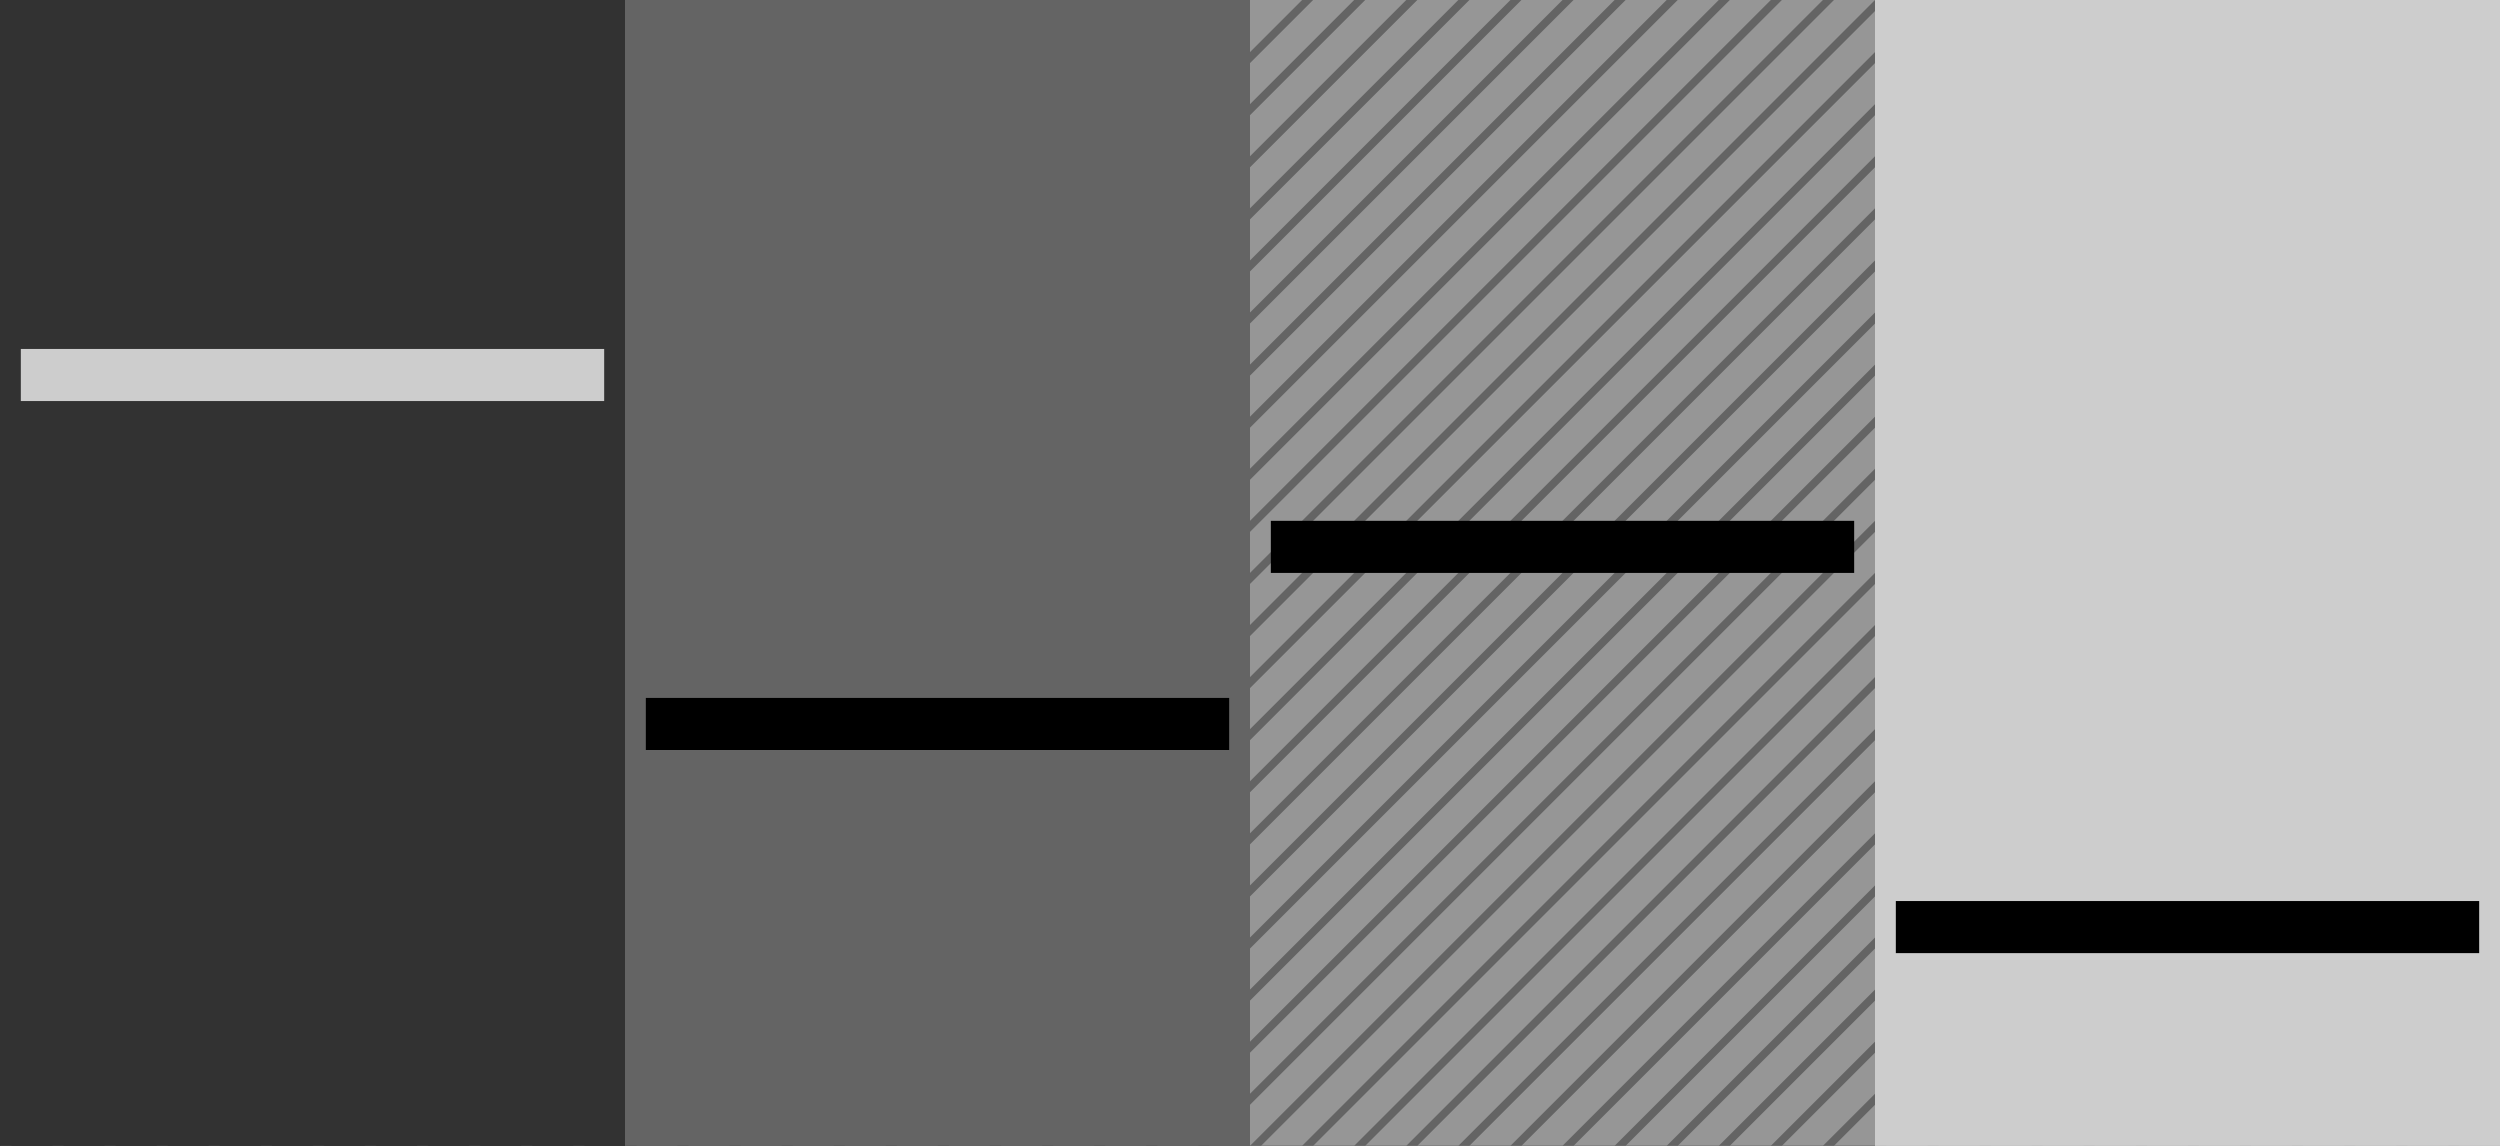
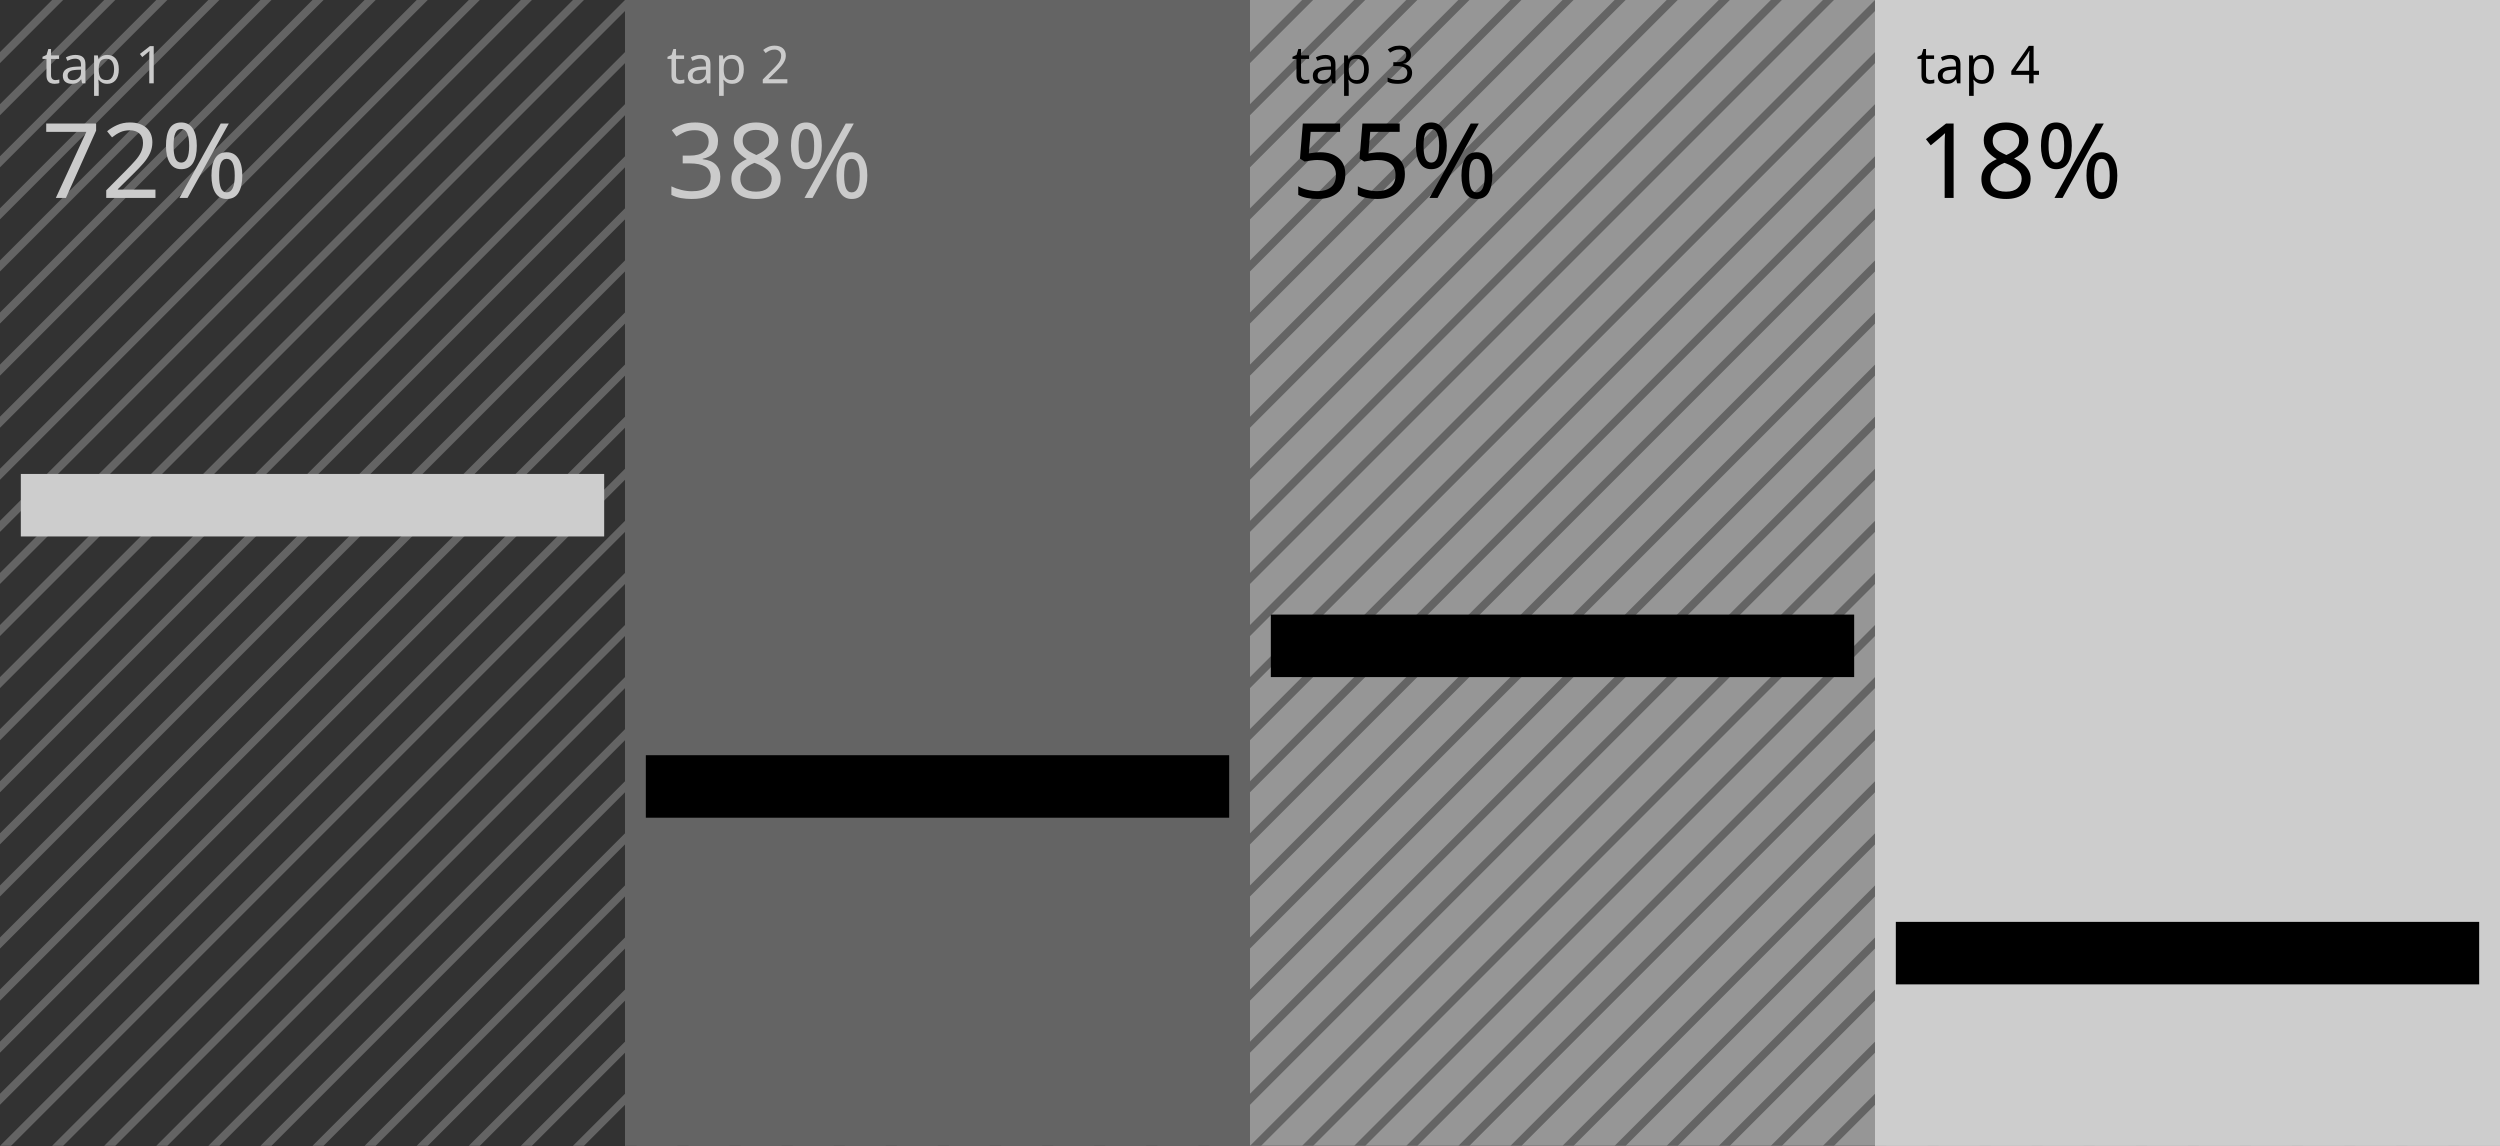
<svg xmlns="http://www.w3.org/2000/svg" width="480" height="220" viewBox="0 0 480 220">
  <g id="preview_canvas">
    <rect x="0" y="0" width="480" height="220" fill="#000000" stroke="none" />
  </g>
  <path d="M 0 0 L 120 0 L 120 220 L 0 220 Z" fill="#323232" stroke="none" stroke-width="0" />
  <path d="M 0 10 L 10 0 L 12.12 0 L 0 12.12 Z" fill="#646464" stroke="none" stroke-width="0" />
  <path d="M 0 20 L 20 0 L 22.12 0 L 0 22.12 Z" fill="#646464" stroke="none" stroke-width="0" />
  <path d="M 0 30 L 30 0 L 32.12 0 L 0 32.12 Z" fill="#646464" stroke="none" stroke-width="0" />
  <path d="M 0 40 L 40 0 L 42.12 0 L 0 42.12 Z" fill="#646464" stroke="none" stroke-width="0" />
  <path d="M 0 50 L 50 0 L 52.12 0 L 0 52.12 Z" fill="#646464" stroke="none" stroke-width="0" />
  <path d="M 0 60 L 60 0 L 62.12 0 L 0 62.12 Z" fill="#646464" stroke="none" stroke-width="0" />
  <path d="M 0 70 L 70 0 L 72.12 0 L 0 72.12 Z" fill="#646464" stroke="none" stroke-width="0" />
  <path d="M 0 80 L 80 0 L 82.12 0 L 0 82.12 Z" fill="#646464" stroke="none" stroke-width="0" />
  <path d="M 0 90 L 90 0 L 92.12 0 L 0 92.12 Z" fill="#646464" stroke="none" stroke-width="0" />
  <path d="M 0 100 L 100 0 L 102.12 0 L 0 102.12 Z" fill="#646464" stroke="none" stroke-width="0" />
  <path d="M 0 110 L 110 0 L 112.12 0 L 0 112.12 Z" fill="#646464" stroke="none" stroke-width="0" />
  <path d="M 0 120 L 120 0 L 120 2.12 L 0 122.12 Z" fill="#646464" stroke="none" stroke-width="0" />
  <path d="M 0 130 L 120 10 L 120 12.12 L 0 132.12 Z" fill="#646464" stroke="none" stroke-width="0" />
  <path d="M 0 140 L 120 20 L 120 22.12 L 0 142.12 Z" fill="#646464" stroke="none" stroke-width="0" />
  <path d="M 0 150 L 120 30 L 120 32.12 L 0 152.12 Z" fill="#646464" stroke="none" stroke-width="0" />
  <path d="M 0 160 L 120 40 L 120 42.12 L 0 162.12 Z" fill="#646464" stroke="none" stroke-width="0" />
  <path d="M 0 170 L 120 50 L 120 52.12 L 0 172.12 Z" fill="#646464" stroke="none" stroke-width="0" />
  <path d="M 0 180 L 120 60 L 120 62.12 L 0 182.12 Z" fill="#646464" stroke="none" stroke-width="0" />
  <path d="M 0 190 L 120 70 L 120 72.12 L 0 192.12 Z" fill="#646464" stroke="none" stroke-width="0" />
  <path d="M 0 200 L 120 80 L 120 82.12 L 0 202.12 Z" fill="#646464" stroke="none" stroke-width="0" />
  <path d="M 0 210 L 120 90 L 120 92.12 L 0 212.12 Z" fill="#646464" stroke="none" stroke-width="0" />
  <path d="M 0 220 L 120 100 L 120 102.12 L 2.12 220 Z" fill="#646464" stroke="none" stroke-width="0" />
  <path d="M 10 220 L 120 110 L 120 112.12 L 12.12 220 Z" fill="#646464" stroke="none" stroke-width="0" />
  <path d="M 20 220 L 120 120 L 120 122.12 L 22.12 220 Z" fill="#646464" stroke="none" stroke-width="0" />
  <path d="M 30 220 L 120 130 L 120 132.12 L 32.12 220 Z" fill="#646464" stroke="none" stroke-width="0" />
  <path d="M 40 220 L 120 140 L 120 142.12 L 42.12 220 Z" fill="#646464" stroke="none" stroke-width="0" />
  <path d="M 50 220 L 120 150 L 120 152.12 L 52.12 220 Z" fill="#646464" stroke="none" stroke-width="0" />
  <path d="M 60 220 L 120 160 L 120 162.12 L 62.12 220 Z" fill="#646464" stroke="none" stroke-width="0" />
  <path d="M 70 220 L 120 170 L 120 172.12 L 72.12 220 Z" fill="#646464" stroke="none" stroke-width="0" />
  <path d="M 80 220 L 120 180 L 120 182.12 L 82.12 220 Z" fill="#646464" stroke="none" stroke-width="0" />
  <path d="M 90 220 L 120 190 L 120 192.12 L 92.12 220 Z" fill="#646464" stroke="none" stroke-width="0" />
  <path d="M 100 220 L 120 200 L 120 202.12 L 102.12 220 Z" fill="#646464" stroke="none" stroke-width="0" />
  <path d="M 110 220 L 120 210 L 120 212.12 L 112.12 220 Z" fill="#646464" stroke="none" stroke-width="0" />
-   <path d="M 0 0 L 120 0 L 120 220 L 0 220 Z" fill="#323232" stroke="none" stroke-width="0" />
-   <path d="M 4 67 L 116 67 L 116 77 L 4 77 Z" fill="#CDCDCD" stroke="none" stroke-width="0" />
+   <path d="M 4 91 L 116 91 L 116 103 L 4 103 Z" fill="#CDCDCD" stroke="none" stroke-width="0" />
+   <text x="8" y="16" font-family="UniversNextPro-Light" font-size="10" fill="#CBCBCB" stroke="none" stroke-width="0">tap 1</text>
+   <text x="8" y="38" font-family="UniversNextPro-Light" font-size="20" fill="#CBCBCB" stroke="none" stroke-width="0">72%</text>
  <path d="M 120 0 L 240 0 L 240 220 L 120 220 Z" fill="#646464" stroke="none" stroke-width="0" />
  <path d="M 120 10 L 130 0 L 132.12 0 L 120 12.12 Z" fill="#323232" stroke="none" stroke-width="0" />
  <path d="M 120 20 L 140 0 L 142.12 0 L 120 22.12 Z" fill="#323232" stroke="none" stroke-width="0" />
  <path d="M 120 30 L 150 0 L 152.12 0 L 120 32.12 Z" fill="#323232" stroke="none" stroke-width="0" />
  <path d="M 120 40 L 160 0 L 162.12 0 L 120 42.12 Z" fill="#323232" stroke="none" stroke-width="0" />
  <path d="M 120 50 L 170 0 L 172.12 0 L 120 52.12 Z" fill="#323232" stroke="none" stroke-width="0" />
  <path d="M 120 60 L 180 0 L 182.12 0 L 120 62.12 Z" fill="#323232" stroke="none" stroke-width="0" />
  <path d="M 120 70 L 190 0 L 192.12 0 L 120 72.12 Z" fill="#323232" stroke="none" stroke-width="0" />
  <path d="M 120 80 L 200 0 L 202.12 0 L 120 82.12 Z" fill="#323232" stroke="none" stroke-width="0" />
  <path d="M 120 90 L 210 0 L 212.12 0 L 120 92.12 Z" fill="#323232" stroke="none" stroke-width="0" />
  <path d="M 120 100 L 220 0 L 222.12 0 L 120 102.12 Z" fill="#323232" stroke="none" stroke-width="0" />
  <path d="M 120 110 L 230 0 L 232.12 0 L 120 112.12 Z" fill="#323232" stroke="none" stroke-width="0" />
  <path d="M 120 120 L 240 0 L 240 2.12 L 120 122.12 Z" fill="#323232" stroke="none" stroke-width="0" />
  <path d="M 120 130 L 240 10 L 240 12.12 L 120 132.12 Z" fill="#323232" stroke="none" stroke-width="0" />
  <path d="M 120 140 L 240 20 L 240 22.12 L 120 142.12 Z" fill="#323232" stroke="none" stroke-width="0" />
  <path d="M 120 150 L 240 30 L 240 32.12 L 120 152.12 Z" fill="#323232" stroke="none" stroke-width="0" />
  <path d="M 120 160 L 240 40 L 240 42.12 L 120 162.12 Z" fill="#323232" stroke="none" stroke-width="0" />
  <path d="M 120 170 L 240 50 L 240 52.12 L 120 172.12 Z" fill="#323232" stroke="none" stroke-width="0" />
  <path d="M 120 180 L 240 60 L 240 62.12 L 120 182.12 Z" fill="#323232" stroke="none" stroke-width="0" />
  <path d="M 120 190 L 240 70 L 240 72.12 L 120 192.12 Z" fill="#323232" stroke="none" stroke-width="0" />
  <path d="M 120 200 L 240 80 L 240 82.12 L 120 202.12 Z" fill="#323232" stroke="none" stroke-width="0" />
  <path d="M 120 210 L 240 90 L 240 92.12 L 120 212.12 Z" fill="#323232" stroke="none" stroke-width="0" />
  <path d="M 120 220 L 240 100 L 240 102.12 L 122.12 220 Z" fill="#323232" stroke="none" stroke-width="0" />
  <path d="M 130 220 L 240 110 L 240 112.12 L 132.12 220 Z" fill="#323232" stroke="none" stroke-width="0" />
  <path d="M 140 220 L 240 120 L 240 122.12 L 142.12 220 Z" fill="#323232" stroke="none" stroke-width="0" />
  <path d="M 150 220 L 240 130 L 240 132.12 L 152.12 220 Z" fill="#323232" stroke="none" stroke-width="0" />
  <path d="M 160 220 L 240 140 L 240 142.12 L 162.12 220 Z" fill="#323232" stroke="none" stroke-width="0" />
  <path d="M 170 220 L 240 150 L 240 152.12 L 172.12 220 Z" fill="#323232" stroke="none" stroke-width="0" />
  <path d="M 180 220 L 240 160 L 240 162.12 L 182.12 220 Z" fill="#323232" stroke="none" stroke-width="0" />
  <path d="M 190 220 L 240 170 L 240 172.12 L 192.12 220 Z" fill="#323232" stroke="none" stroke-width="0" />
  <path d="M 200 220 L 240 180 L 240 182.12 L 202.12 220 Z" fill="#323232" stroke="none" stroke-width="0" />
  <path d="M 210 220 L 240 190 L 240 192.12 L 212.12 220 Z" fill="#323232" stroke="none" stroke-width="0" />
  <path d="M 220 220 L 240 200 L 240 202.12 L 222.12 220 Z" fill="#323232" stroke="none" stroke-width="0" />
  <path d="M 230 220 L 240 210 L 240 212.12 L 232.12 220 Z" fill="#323232" stroke="none" stroke-width="0" />
  <path d="M 120 0 L 240 0 L 240 220 L 120 220 Z" fill="#646464" stroke="none" stroke-width="0" />
-   <path d="M 124 134 L 236 134 L 236 144 L 124 144 Z" fill="#000000" stroke="none" stroke-width="0" />
+   <path d="M 124 145 L 236 145 L 236 157 L 124 157 Z" fill="#000000" stroke="none" stroke-width="0" />
+   <text x="128" y="16" font-family="UniversNextPro-Light" font-size="10" fill="#CBCBCB" stroke="none" stroke-width="0">tap 2</text>
+   <text x="128" y="38" font-family="UniversNextPro-Light" font-size="20" fill="#CBCBCB" stroke="none" stroke-width="0">38%</text>
  <path d="M 240 0 L 360 0 L 360 220 L 240 220 Z" fill="#969696" stroke="none" stroke-width="0" />
  <path d="M 240 10 L 250 0 L 252.12 0 L 240 12.12 Z" fill="#646464" stroke="none" stroke-width="0" />
  <path d="M 240 20 L 260 0 L 262.12 0 L 240 22.12 Z" fill="#646464" stroke="none" stroke-width="0" />
  <path d="M 240 30 L 270 0 L 272.12 0 L 240 32.12 Z" fill="#646464" stroke="none" stroke-width="0" />
  <path d="M 240 40 L 280 0 L 282.12 0 L 240 42.12 Z" fill="#646464" stroke="none" stroke-width="0" />
  <path d="M 240 50 L 290 0 L 292.12 0 L 240 52.12 Z" fill="#646464" stroke="none" stroke-width="0" />
  <path d="M 240 60 L 300 0 L 302.12 0 L 240 62.12 Z" fill="#646464" stroke="none" stroke-width="0" />
  <path d="M 240 70 L 310 0 L 312.12 0 L 240 72.12 Z" fill="#646464" stroke="none" stroke-width="0" />
  <path d="M 240 80 L 320 0 L 322.12 0 L 240 82.12 Z" fill="#646464" stroke="none" stroke-width="0" />
  <path d="M 240 90 L 330 0 L 332.12 0 L 240 92.12 Z" fill="#646464" stroke="none" stroke-width="0" />
  <path d="M 240 100 L 340 0 L 342.12 0 L 240 102.12 Z" fill="#646464" stroke="none" stroke-width="0" />
  <path d="M 240 110 L 350 0 L 352.12 0 L 240 112.12 Z" fill="#646464" stroke="none" stroke-width="0" />
  <path d="M 240 120 L 360 0 L 360 2.12 L 240 122.12 Z" fill="#646464" stroke="none" stroke-width="0" />
  <path d="M 240 130 L 360 10 L 360 12.12 L 240 132.12 Z" fill="#646464" stroke="none" stroke-width="0" />
  <path d="M 240 140 L 360 20 L 360 22.12 L 240 142.12 Z" fill="#646464" stroke="none" stroke-width="0" />
  <path d="M 240 150 L 360 30 L 360 32.12 L 240 152.12 Z" fill="#646464" stroke="none" stroke-width="0" />
  <path d="M 240 160 L 360 40 L 360 42.12 L 240 162.12 Z" fill="#646464" stroke="none" stroke-width="0" />
  <path d="M 240 170 L 360 50 L 360 52.12 L 240 172.12 Z" fill="#646464" stroke="none" stroke-width="0" />
  <path d="M 240 180 L 360 60 L 360 62.12 L 240 182.12 Z" fill="#646464" stroke="none" stroke-width="0" />
  <path d="M 240 190 L 360 70 L 360 72.12 L 240 192.12 Z" fill="#646464" stroke="none" stroke-width="0" />
  <path d="M 240 200 L 360 80 L 360 82.12 L 240 202.12 Z" fill="#646464" stroke="none" stroke-width="0" />
  <path d="M 240 210 L 360 90 L 360 92.12 L 240 212.12 Z" fill="#646464" stroke="none" stroke-width="0" />
  <path d="M 240 220 L 360 100 L 360 102.12 L 242.12 220 Z" fill="#646464" stroke="none" stroke-width="0" />
  <path d="M 250 220 L 360 110 L 360 112.12 L 252.12 220 Z" fill="#646464" stroke="none" stroke-width="0" />
  <path d="M 260 220 L 360 120 L 360 122.12 L 262.12 220 Z" fill="#646464" stroke="none" stroke-width="0" />
  <path d="M 270 220 L 360 130 L 360 132.12 L 272.12 220 Z" fill="#646464" stroke="none" stroke-width="0" />
  <path d="M 280 220 L 360 140 L 360 142.12 L 282.12 220 Z" fill="#646464" stroke="none" stroke-width="0" />
  <path d="M 290 220 L 360 150 L 360 152.12 L 292.12 220 Z" fill="#646464" stroke="none" stroke-width="0" />
  <path d="M 300 220 L 360 160 L 360 162.12 L 302.12 220 Z" fill="#646464" stroke="none" stroke-width="0" />
  <path d="M 310 220 L 360 170 L 360 172.12 L 312.12 220 Z" fill="#646464" stroke="none" stroke-width="0" />
  <path d="M 320 220 L 360 180 L 360 182.12 L 322.12 220 Z" fill="#646464" stroke="none" stroke-width="0" />
  <path d="M 330 220 L 360 190 L 360 192.12 L 332.12 220 Z" fill="#646464" stroke="none" stroke-width="0" />
  <path d="M 340 220 L 360 200 L 360 202.12 L 342.12 220 Z" fill="#646464" stroke="none" stroke-width="0" />
  <path d="M 350 220 L 360 210 L 360 212.12 L 352.12 220 Z" fill="#646464" stroke="none" stroke-width="0" />
-   <path d="M 244 100 L 356 100 L 356 110 L 244 110 Z" fill="#000000" stroke="none" stroke-width="0" />
+   <path d="M 244 118 L 356 118 L 356 130 L 244 130 Z" fill="#000000" stroke="none" stroke-width="0" />
+   <text x="248" y="16" font-family="UniversNextPro-Light" font-size="10" fill="#000000" stroke="none" stroke-width="0">tap 3</text>
+   <text x="248" y="38" font-family="UniversNextPro-Light" font-size="20" fill="#000000" stroke="none" stroke-width="0">55%</text>
  <path d="M 360 0 L 480 0 L 480 220 L 360 220 Z" fill="#CDCDCD" stroke="none" stroke-width="0" />
  <path d="M 360 10 L 370 0 L 372.12 0 L 360 12.12 Z" fill="#969696" stroke="none" stroke-width="0" />
  <path d="M 360 20 L 380 0 L 382.12 0 L 360 22.12 Z" fill="#969696" stroke="none" stroke-width="0" />
  <path d="M 360 30 L 390 0 L 392.12 0 L 360 32.12 Z" fill="#969696" stroke="none" stroke-width="0" />
  <path d="M 360 40 L 400 0 L 402.12 0 L 360 42.12 Z" fill="#969696" stroke="none" stroke-width="0" />
  <path d="M 360 50 L 410 0 L 412.12 0 L 360 52.12 Z" fill="#969696" stroke="none" stroke-width="0" />
  <path d="M 360 60 L 420 0 L 422.12 0 L 360 62.12 Z" fill="#969696" stroke="none" stroke-width="0" />
  <path d="M 360 70 L 430 0 L 432.12 0 L 360 72.12 Z" fill="#969696" stroke="none" stroke-width="0" />
  <path d="M 360 80 L 440 0 L 442.12 0 L 360 82.12 Z" fill="#969696" stroke="none" stroke-width="0" />
  <path d="M 360 90 L 450 0 L 452.12 0 L 360 92.12 Z" fill="#969696" stroke="none" stroke-width="0" />
  <path d="M 360 100 L 460 0 L 462.12 0 L 360 102.12 Z" fill="#969696" stroke="none" stroke-width="0" />
  <path d="M 360 110 L 470 0 L 472.12 0 L 360 112.12 Z" fill="#969696" stroke="none" stroke-width="0" />
  <path d="M 360 120 L 480 0 L 480 2.12 L 360 122.12 Z" fill="#969696" stroke="none" stroke-width="0" />
  <path d="M 360 130 L 480 10 L 480 12.12 L 360 132.12 Z" fill="#969696" stroke="none" stroke-width="0" />
  <path d="M 360 140 L 480 20 L 480 22.12 L 360 142.12 Z" fill="#969696" stroke="none" stroke-width="0" />
  <path d="M 360 150 L 480 30 L 480 32.12 L 360 152.12 Z" fill="#969696" stroke="none" stroke-width="0" />
  <path d="M 360 160 L 480 40 L 480 42.12 L 360 162.12 Z" fill="#969696" stroke="none" stroke-width="0" />
  <path d="M 360 170 L 480 50 L 480 52.12 L 360 172.12 Z" fill="#969696" stroke="none" stroke-width="0" />
  <path d="M 360 180 L 480 60 L 480 62.12 L 360 182.12 Z" fill="#969696" stroke="none" stroke-width="0" />
  <path d="M 360 190 L 480 70 L 480 72.12 L 360 192.12 Z" fill="#969696" stroke="none" stroke-width="0" />
  <path d="M 360 200 L 480 80 L 480 82.12 L 360 202.12 Z" fill="#969696" stroke="none" stroke-width="0" />
  <path d="M 360 210 L 480 90 L 480 92.12 L 360 212.12 Z" fill="#969696" stroke="none" stroke-width="0" />
  <path d="M 360 220 L 480 100 L 480 102.12 L 362.12 220 Z" fill="#969696" stroke="none" stroke-width="0" />
  <path d="M 370 220 L 480 110 L 480 112.12 L 372.12 220 Z" fill="#969696" stroke="none" stroke-width="0" />
  <path d="M 380 220 L 480 120 L 480 122.12 L 382.12 220 Z" fill="#969696" stroke="none" stroke-width="0" />
  <path d="M 390 220 L 480 130 L 480 132.12 L 392.12 220 Z" fill="#969696" stroke="none" stroke-width="0" />
  <path d="M 400 220 L 480 140 L 480 142.12 L 402.12 220 Z" fill="#969696" stroke="none" stroke-width="0" />
  <path d="M 410 220 L 480 150 L 480 152.12 L 412.12 220 Z" fill="#969696" stroke="none" stroke-width="0" />
  <path d="M 420 220 L 480 160 L 480 162.12 L 422.12 220 Z" fill="#969696" stroke="none" stroke-width="0" />
  <path d="M 430 220 L 480 170 L 480 172.12 L 432.12 220 Z" fill="#969696" stroke="none" stroke-width="0" />
  <path d="M 440 220 L 480 180 L 480 182.12 L 442.12 220 Z" fill="#969696" stroke="none" stroke-width="0" />
  <path d="M 450 220 L 480 190 L 480 192.12 L 452.12 220 Z" fill="#969696" stroke="none" stroke-width="0" />
  <path d="M 460 220 L 480 200 L 480 202.12 L 462.12 220 Z" fill="#969696" stroke="none" stroke-width="0" />
  <path d="M 470 220 L 480 210 L 480 212.12 L 472.12 220 Z" fill="#969696" stroke="none" stroke-width="0" />
  <path d="M 360 0 L 480 0 L 480 220 L 360 220 Z" fill="#CDCDCD" stroke="none" stroke-width="0" />
-   <path d="M 364 173 L 476 173 L 476 183 L 364 183 Z" fill="#000000" stroke="none" stroke-width="0" />
+   <path d="M 364 177 L 476 177 L 476 189 L 364 189 Z" fill="#000000" stroke="none" stroke-width="0" />
+   <text x="368" y="16" font-family="UniversNextPro-Light" font-size="10" fill="#000000" stroke="none" stroke-width="0">tap 4</text>
+   <text x="368" y="38" font-family="UniversNextPro-Light" font-size="20" fill="#000000" stroke="none" stroke-width="0">18%</text>
</svg>
